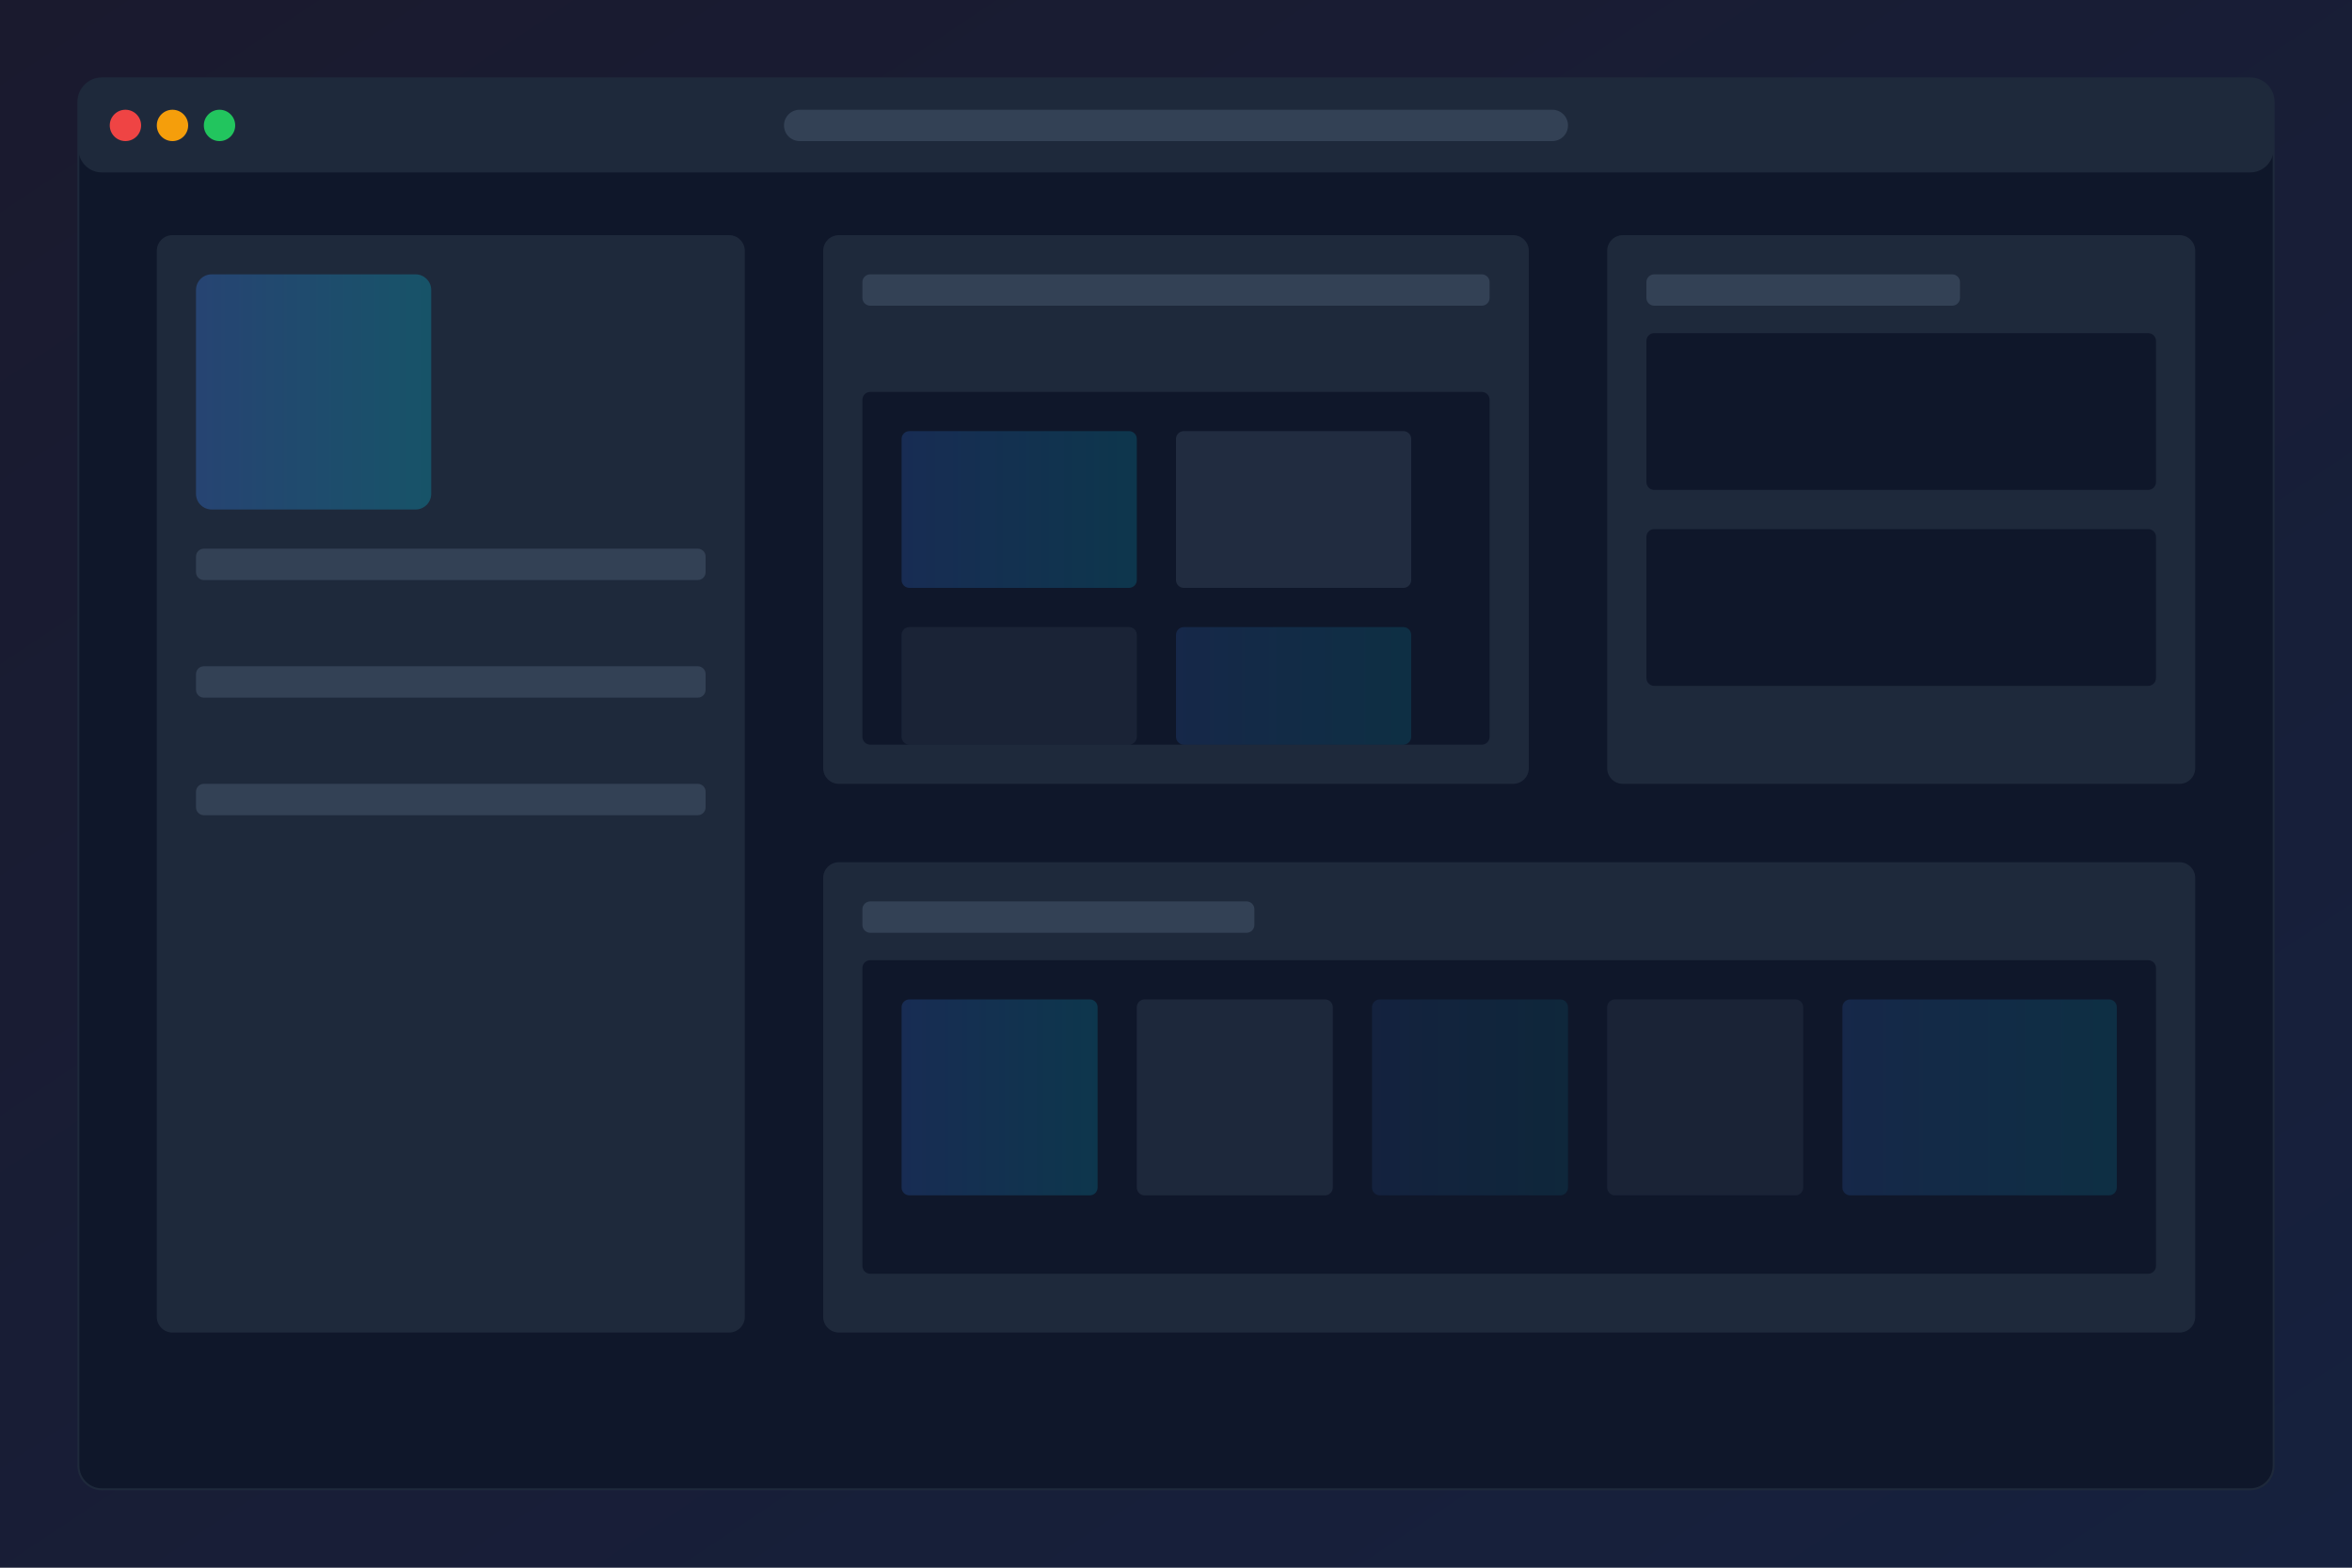
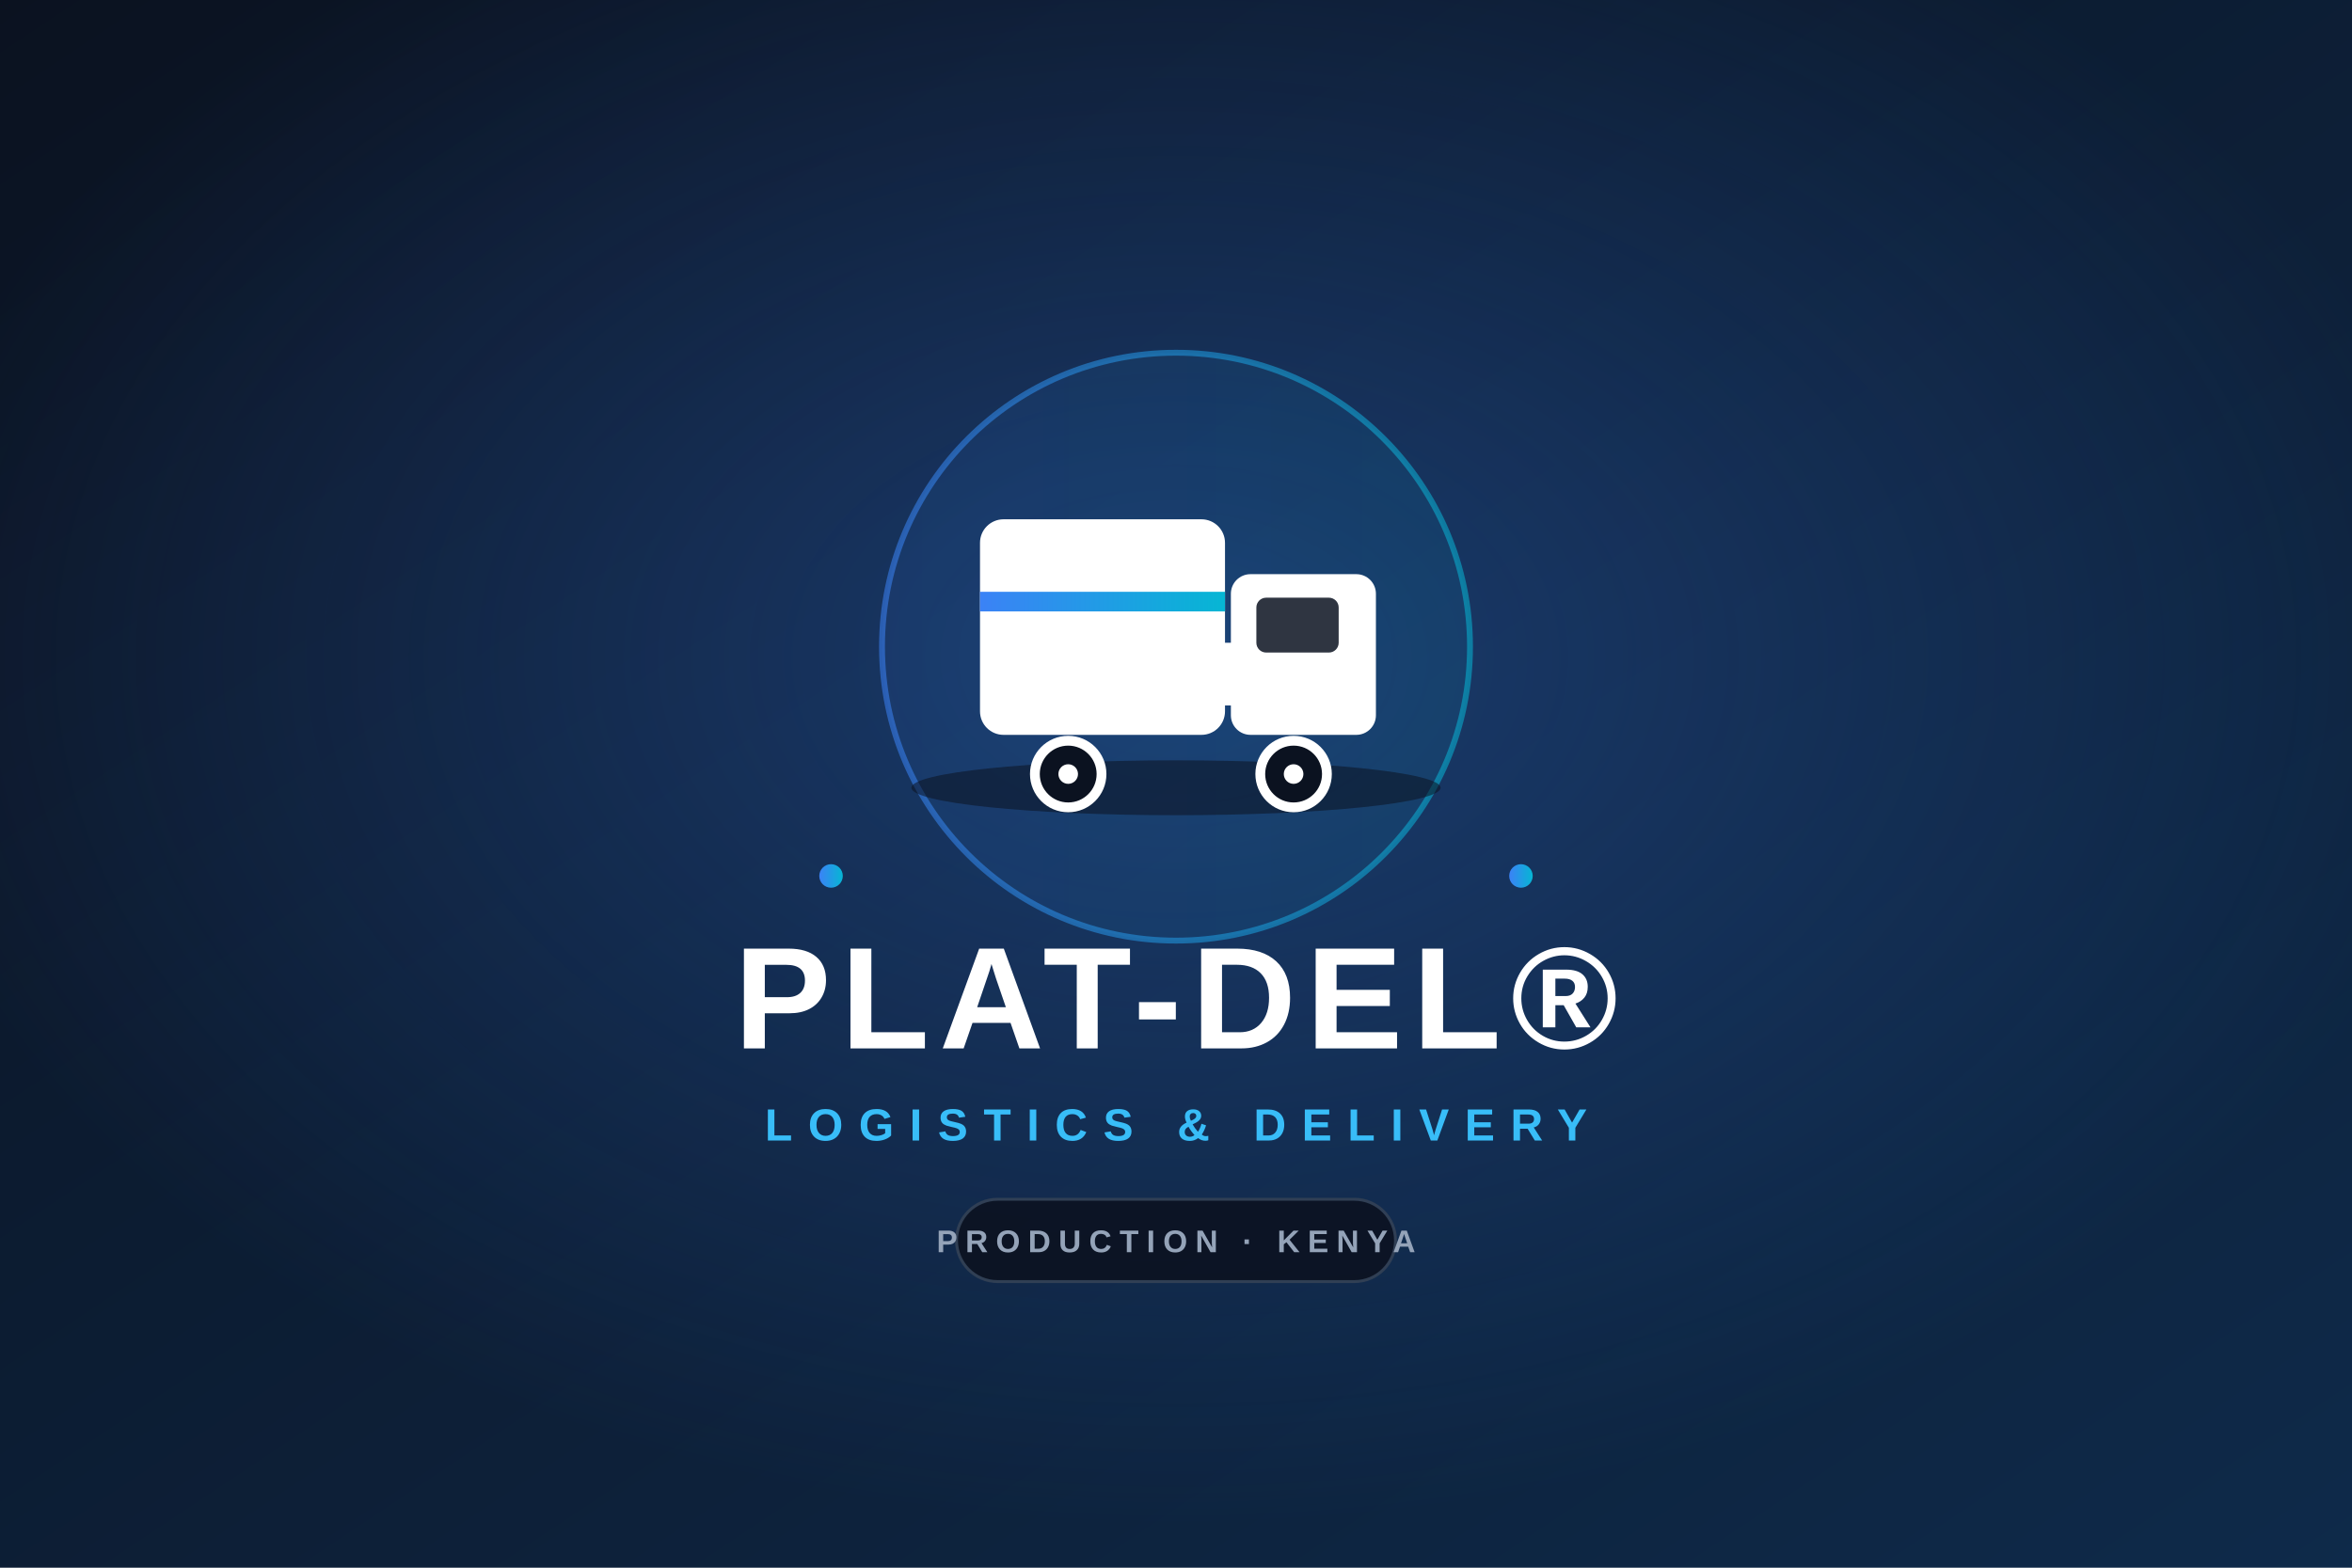
<svg xmlns="http://www.w3.org/2000/svg" width="1200" height="800" viewBox="0 0 1200 800">
  <defs>
-     <linearGradient id="bg" x1="0%" y1="0%" x2="100%" y2="100%">
-       <stop offset="0%" style="stop-color:#1a1a2e" />
-       <stop offset="100%" style="stop-color:#16213e" />
+     <linearGradient id="bg" x1="0" y1="0" x2="1" y2="1">
+       <stop offset="0" stop-color="#0b1220" />
+       <stop offset="1" stop-color="#0e2a4a" />
    </linearGradient>
-     <linearGradient id="accent" x1="0%" y1="0%" x2="100%" y2="0%">
-       <stop offset="0%" style="stop-color:#3b82f6" />
-       <stop offset="100%" style="stop-color:#06b6d4" />
+     <linearGradient id="brand" x1="0" y1="0" x2="1" y2="0">
+       <stop offset="0" stop-color="#3b82f6" />
+       <stop offset="1" stop-color="#06b6d4" />
    </linearGradient>
+     <radialGradient id="glow" cx="0.5" cy="0.42" r="0.55">
+       <stop offset="0" stop-color="#3b82f6" stop-opacity="0.30" />
+       <stop offset="1" stop-color="#3b82f6" stop-opacity="0" />
+     </radialGradient>
  </defs>
  <rect width="1200" height="800" fill="url(#bg)" />
-   <rect x="40" y="40" width="1120" height="720" rx="12" fill="#0f172a" stroke="#1e293b" stroke-width="1" />
-   <rect x="40" y="40" width="1120" height="48" rx="12" fill="#1e293b" />
-   <circle cx="64" cy="64" r="8" fill="#ef4444" />
-   <circle cx="88" cy="64" r="8" fill="#f59e0b" />
-   <circle cx="112" cy="64" r="8" fill="#22c55e" />
-   <rect x="400" y="56" width="400" height="16" rx="8" fill="#334155" />
-   <rect x="80" y="120" width="300" height="560" rx="8" fill="#1e293b" />
-   <rect x="100" y="140" width="120" height="120" rx="8" fill="url(#accent)" opacity="0.3" />
-   <rect x="100" y="280" width="260" height="16" rx="4" fill="#334155" />
-   <rect x="100" y="304" width="200" height="12" rx="4" fill="#1e293b" />
-   <rect x="100" y="340" width="260" height="16" rx="4" fill="#334155" />
-   <rect x="100" y="364" width="180" height="12" rx="4" fill="#1e293b" />
-   <rect x="100" y="400" width="260" height="16" rx="4" fill="#334155" />
-   <rect x="100" y="424" width="220" height="12" rx="4" fill="#1e293b" />
-   <rect x="420" y="120" width="360" height="280" rx="8" fill="#1e293b" />
-   <rect x="440" y="140" width="320" height="16" rx="4" fill="#334155" />
-   <rect x="440" y="164" width="200" height="12" rx="4" fill="#1e293b" />
-   <rect x="440" y="200" width="320" height="180" rx="4" fill="#0f172a" />
-   <rect x="460" y="220" width="120" height="80" rx="4" fill="url(#accent)" opacity="0.2" />
-   <rect x="600" y="220" width="120" height="80" rx="4" fill="#334155" opacity="0.5" />
-   <rect x="460" y="320" width="120" height="60" rx="4" fill="#334155" opacity="0.3" />
-   <rect x="600" y="320" width="120" height="60" rx="4" fill="url(#accent)" opacity="0.15" />
-   <rect x="820" y="120" width="300" height="280" rx="8" fill="#1e293b" />
-   <rect x="840" y="140" width="160" height="16" rx="4" fill="#334155" />
-   <rect x="840" y="170" width="260" height="80" rx="4" fill="#0f172a" />
-   <rect x="840" y="270" width="260" height="80" rx="4" fill="#0f172a" />
-   <rect x="420" y="440" width="700" height="240" rx="8" fill="#1e293b" />
-   <rect x="440" y="460" width="200" height="16" rx="4" fill="#334155" />
-   <rect x="440" y="490" width="660" height="160" rx="4" fill="#0f172a" />
-   <rect x="460" y="510" width="100" height="100" rx="4" fill="url(#accent)" opacity="0.2" />
-   <rect x="580" y="510" width="100" height="100" rx="4" fill="#334155" opacity="0.4" />
-   <rect x="700" y="510" width="100" height="100" rx="4" fill="url(#accent)" opacity="0.1" />
-   <rect x="820" y="510" width="100" height="100" rx="4" fill="#334155" opacity="0.3" />
-   <rect x="940" y="510" width="140" height="100" rx="4" fill="url(#accent)" opacity="0.15" />
+   <rect width="1200" height="800" fill="url(#glow)" />
+   <circle cx="600" cy="330" r="150" fill="none" stroke="url(#brand)" stroke-width="3" opacity="0.55" />
+   <circle cx="600" cy="330" r="150" fill="url(#brand)" opacity="0.08" />
+   <ellipse cx="600" cy="402" rx="135" ry="14" fill="#0b1220" opacity="0.55" />
+   <rect x="500" y="265" width="125" height="110" rx="12" fill="#ffffff" />
+   <rect x="500" y="302" width="125" height="10" fill="url(#brand)" />
+   <rect x="615" y="328" width="14" height="32" fill="#ffffff" />
+   <rect x="628" y="293" width="74" height="82" rx="10" fill="#ffffff" />
+   <rect x="641" y="305" width="42" height="28" rx="5" fill="#0b1220" opacity="0.85" />
+   <circle cx="545" cy="395" r="17" fill="#0b1220" stroke="#ffffff" stroke-width="5" />
+   <circle cx="545" cy="395" r="5" fill="#ffffff" />
+   <circle cx="660" cy="395" r="17" fill="#0b1220" stroke="#ffffff" stroke-width="5" />
+   <circle cx="660" cy="395" r="5" fill="#ffffff" />
+   <line x1="430" y1="447" x2="770" y2="447" stroke="url(#brand)" stroke-width="4" stroke-dasharray="2 14" stroke-linecap="round" opacity="0.85" />
+   <circle cx="424" cy="447" r="6" fill="url(#brand)" />
+   <circle cx="776" cy="447" r="6" fill="url(#brand)" />
+   <text x="600" y="535" text-anchor="middle" font-family="'Segoe UI', 'Helvetica Neue', Arial, sans-serif" font-size="74" font-weight="800" letter-spacing="5" fill="#ffffff">PLAT-DEL®</text>
+   <text x="600" y="582" text-anchor="middle" font-family="'Segoe UI', 'Helvetica Neue', Arial, sans-serif" font-size="23" font-weight="600" letter-spacing="8" fill="#38bdf8">LOGISTICS &amp; DELIVERY</text>
+   <rect x="488" y="612" width="224" height="42" rx="21" fill="#0b1220" stroke="#334155" stroke-width="1.5" opacity="0.9" />
+   <text x="600" y="639" text-anchor="middle" font-family="'Segoe UI', 'Helvetica Neue', Arial, sans-serif" font-size="16" font-weight="600" letter-spacing="4" fill="#94a3b8">PRODUCTION · KENYA</text>
</svg>
